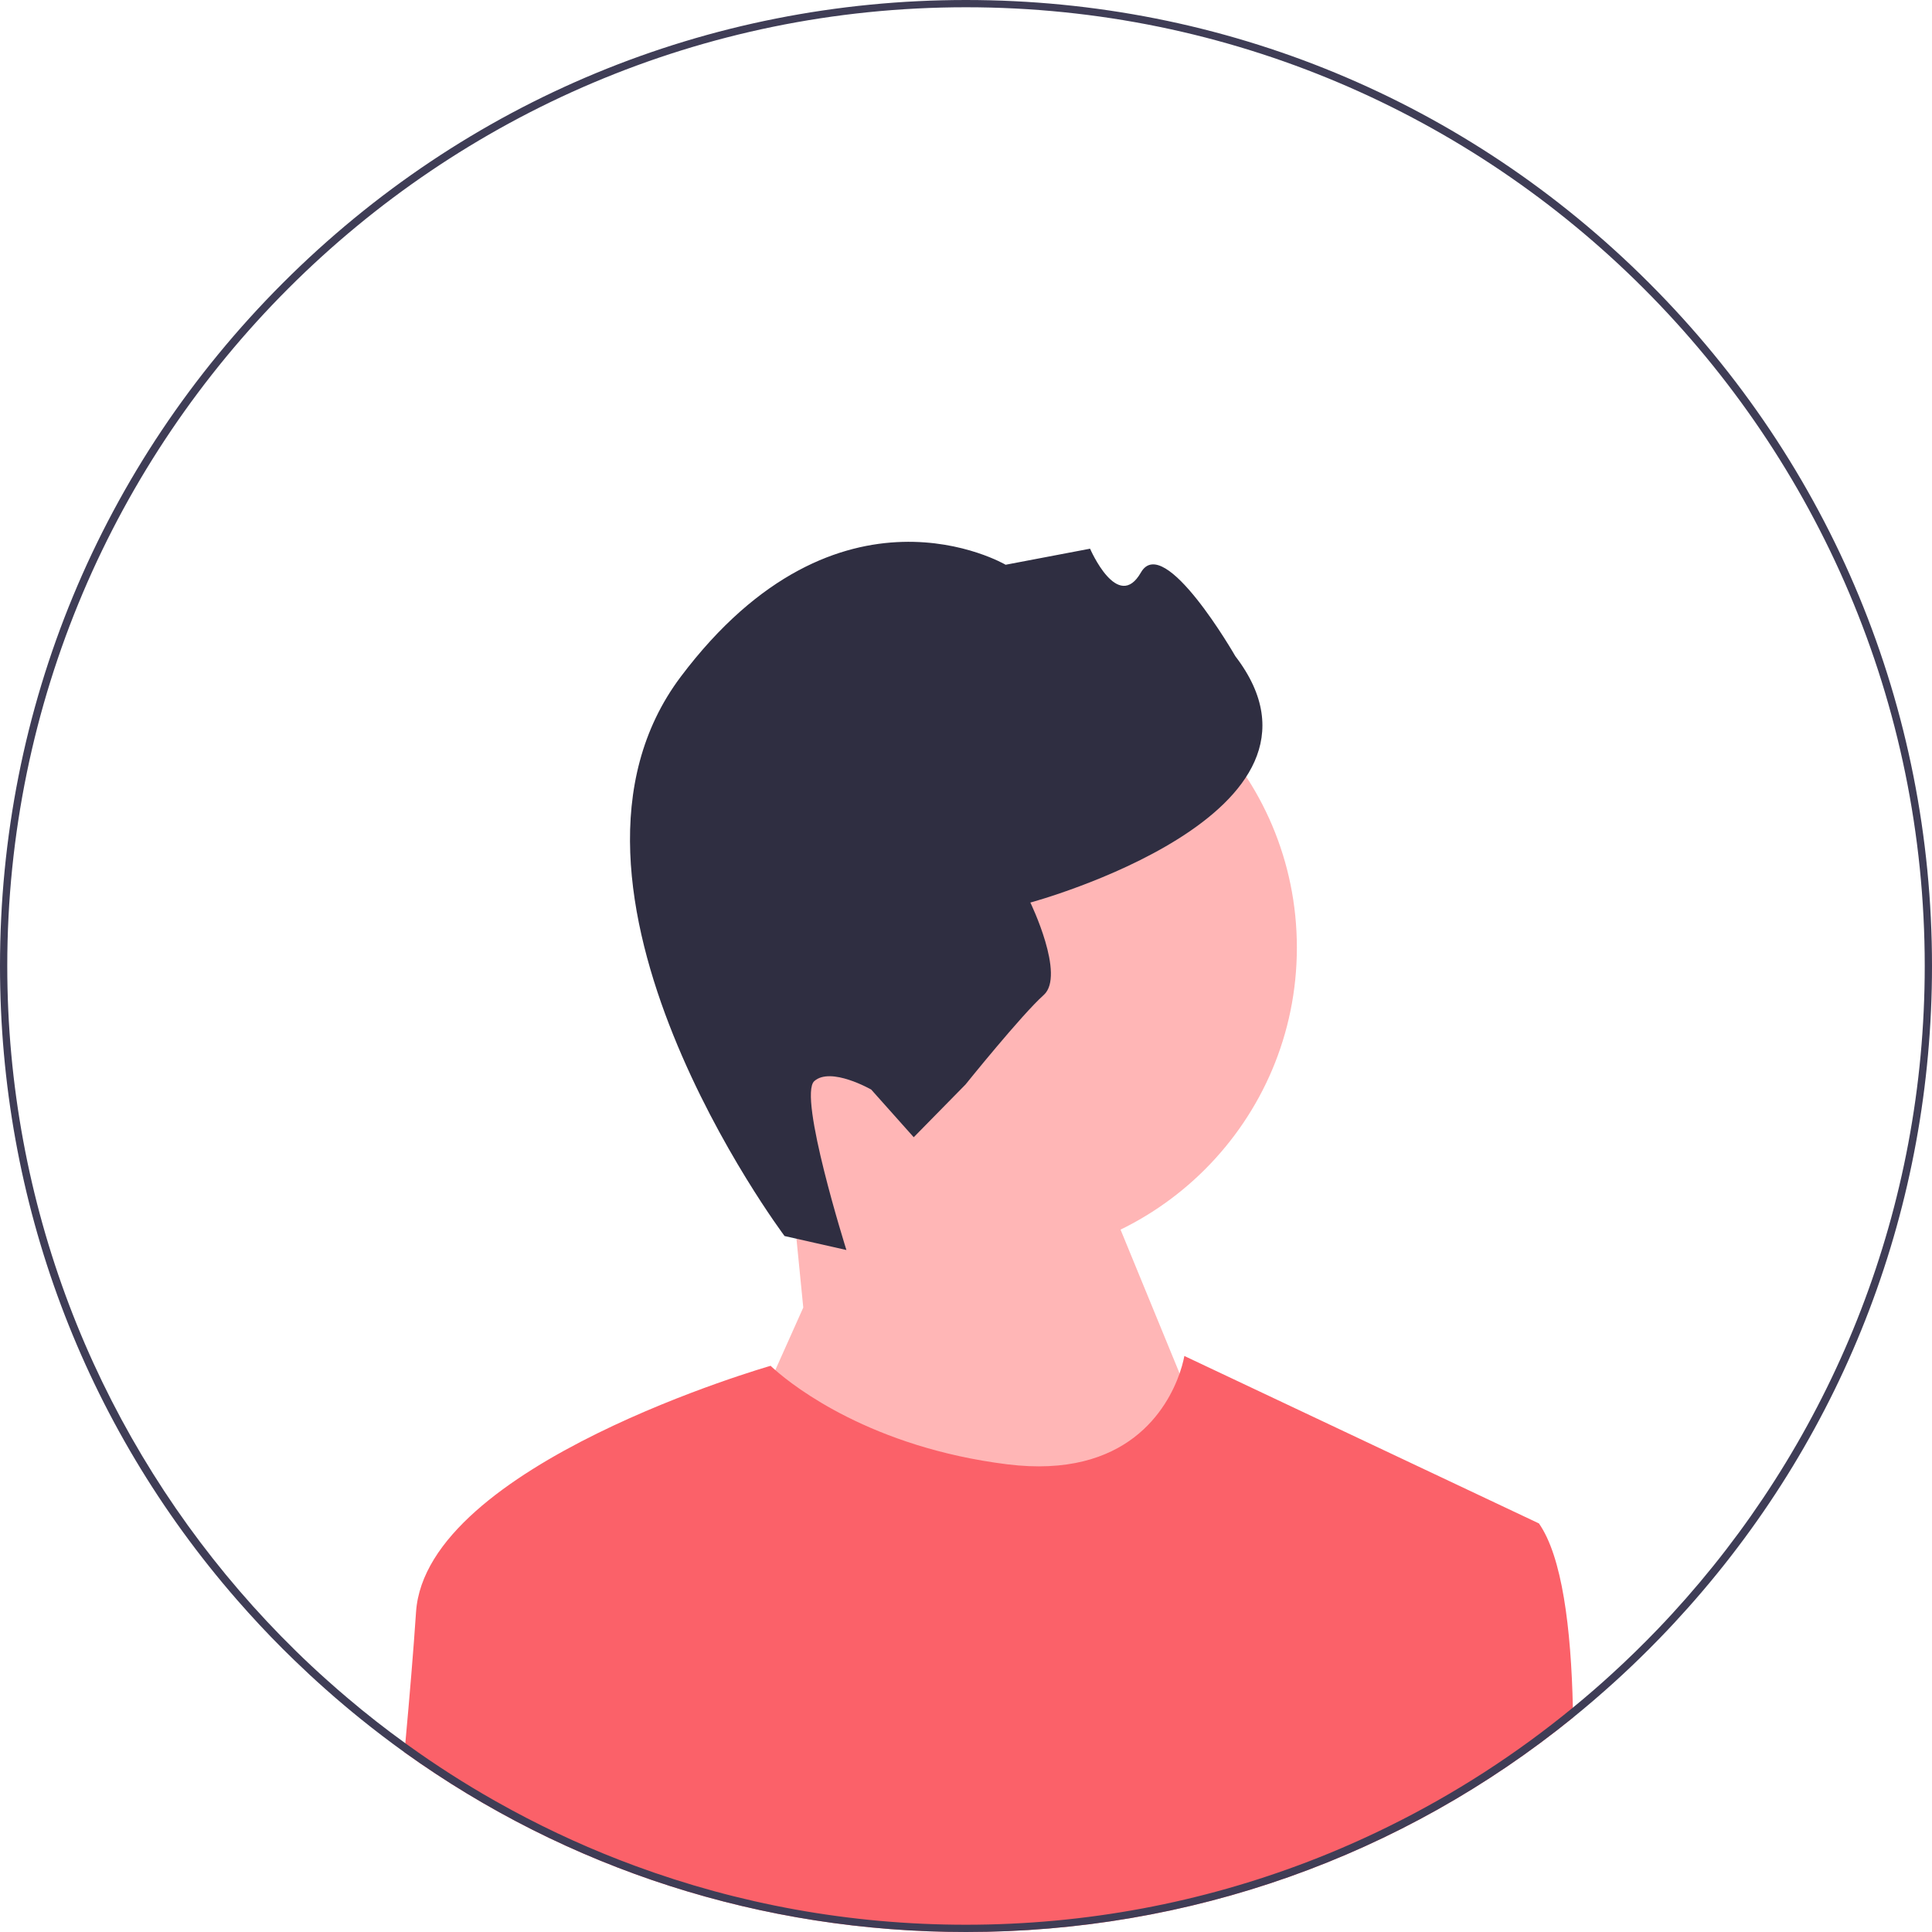
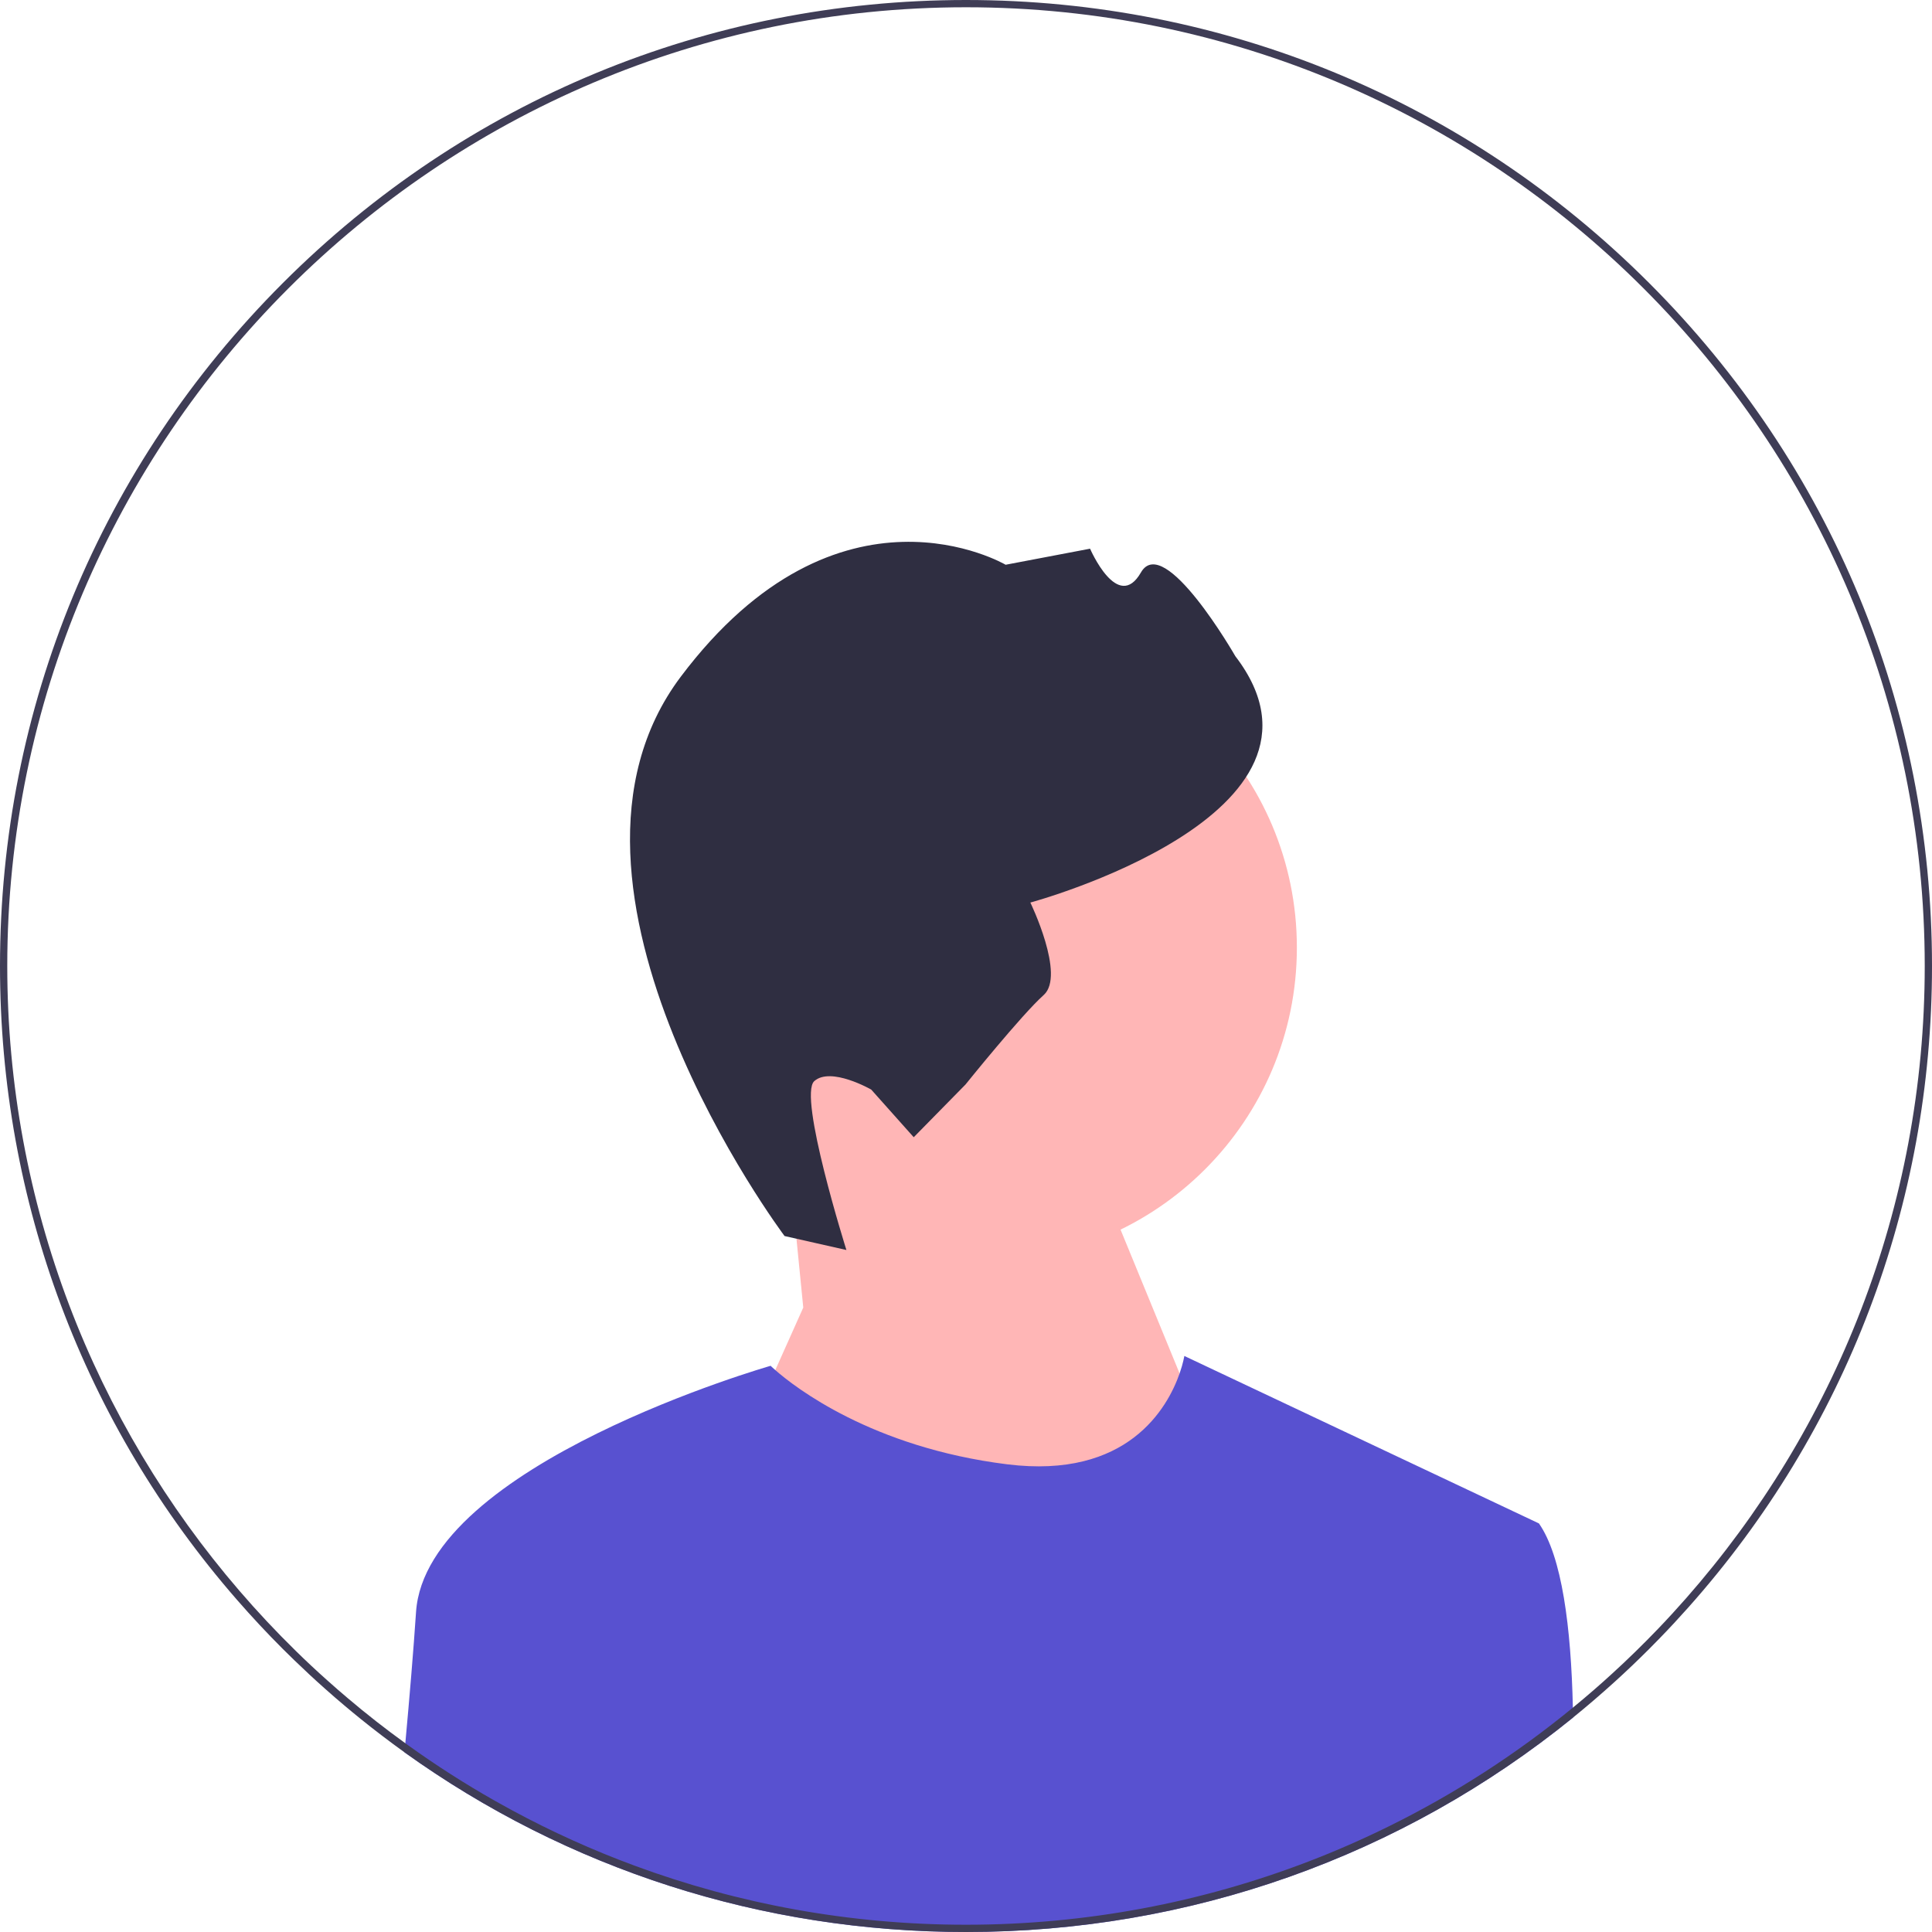
<svg xmlns="http://www.w3.org/2000/svg" width="532" height="532" viewBox="0 0 532 532">
  <circle cx="270.76" cy="260.934" r="86.349" fill="#ffb6b6" />
  <polygon points="221.19 360.052 217.289 320.618 295.19 306.052 341.19 418.052 261.19 510.052 204.19 398.052 221.19 360.052" fill="#ffb6b6" />
  <path d="m216.037,340.357l17.031,3.848s-13.388-42.455-8.844-46.508c4.544-4.053,15.68,2.333,15.68,2.333l11.702,13.12,14.254-14.512s15.475-19.242,21.534-24.646-3.673-25.464-3.673-25.464c0,0,89.892-24.239,56.443-67.84,0,0-19.611-34.185-25.997-23.049-6.386,11.136-14.002-6.55-14.002-6.55l-23.254,4.422s-45.894-27.06-89.453,30.83c-43.559,57.89,28.579,154.016,28.579,154.016h-0Z" fill="#2f2e41" />
-   <path d="m433.16,472.95c-47.19,38.26-105.57,59.05-167.16,59.05-56.24,0-109.81-17.34-154.62-49.48.08-.84.16-1.67.23-2.5,1.19-13,2.25-25.64,2.95-36.12,2.71-40.69,97.64-67.81,97.64-67.81,0,0,.43.43,1.29,1.18,5.24,4.6,26.51,21.28,63.81,25.94,33.26,4.16,44.21-15.57,47.52-25.02,1-2.88,1.3-4.81,1.3-4.81l97.64,46.11c6.37,9.1,8.86,28.7,9.35,50.73.02.91.04,1.81.05,2.73Z" fill="#FB6169" />
+   <path d="m433.16,472.95c-47.19,38.26-105.57,59.05-167.16,59.05-56.24,0-109.81-17.34-154.62-49.48.08-.84.16-1.67.23-2.5,1.19-13,2.25-25.64,2.95-36.12,2.71-40.69,97.64-67.81,97.64-67.81,0,0,.43.43,1.29,1.18,5.24,4.6,26.51,21.28,63.81,25.94,33.26,4.16,44.21-15.57,47.52-25.02,1-2.88,1.3-4.81,1.3-4.81l97.64,46.11c6.37,9.1,8.86,28.7,9.35,50.73.02.91.04,1.81.05,2.73Z" fill="#5851D0" />
  <path d="m454.09,77.91C403.85,27.67,337.05,0,266,0S128.15,27.67,77.91,77.91C27.67,128.15,0,194.95,0,266c0,64.85,23.05,126.16,65.29,174.57,4.03,4.63,8.24,9.14,12.62,13.52,1.03,1.03,2.07,2.06,3.12,3.06,2.8,2.71,5.65,5.36,8.55,7.93,1.76,1.57,3.54,3.11,5.34,4.62,1.41,1.19,2.82,2.36,4.25,3.51.03.03.05.05.08.07,3.97,3.2,8.01,6.28,12.13,9.24,44.81,32.14,98.38,49.48,154.62,49.48,61.59,0,119.97-20.79,167.16-59.05,3.85-3.12,7.62-6.36,11.32-9.71,3.27-2.96,6.47-6.01,9.61-9.15.99-.99,1.98-1.99,2.95-3,2.7-2.78,5.32-5.61,7.88-8.48,43.37-48.72,67.08-110.84,67.08-176.61,0-71.05-27.67-137.85-77.91-188.09Zm10.18,362.21c-2.5,2.84-5.06,5.64-7.68,8.37-4.08,4.25-8.29,8.37-12.64,12.34-1.65,1.52-3.32,3-5.01,4.47-1.92,1.67-3.86,3.31-5.83,4.92-15.53,12.75-32.54,23.75-50.73,32.71-7.19,3.55-14.56,6.78-22.1,9.67-29.29,11.24-61.08,17.4-94.28,17.4-32.04,0-62.76-5.74-91.19-16.24-11.67-4.3-22.95-9.41-33.78-15.26-1.59-.86-3.17-1.73-4.74-2.62-8.26-4.68-16.25-9.79-23.92-15.31-.25-.18-.51-.37-.76-.55-5.46-3.94-10.77-8.09-15.9-12.45-1.88-1.59-3.74-3.2-5.57-4.85-2.98-2.65-5.9-5.38-8.75-8.18-5.4-5.29-10.56-10.8-15.49-16.53C26.09,391.77,2,331.65,2,266,2,120.43,120.43,2,266,2s264,118.43,264,264c0,66.66-24.83,127.62-65.73,174.12Z" fill="#3f3d56" />
</svg>
